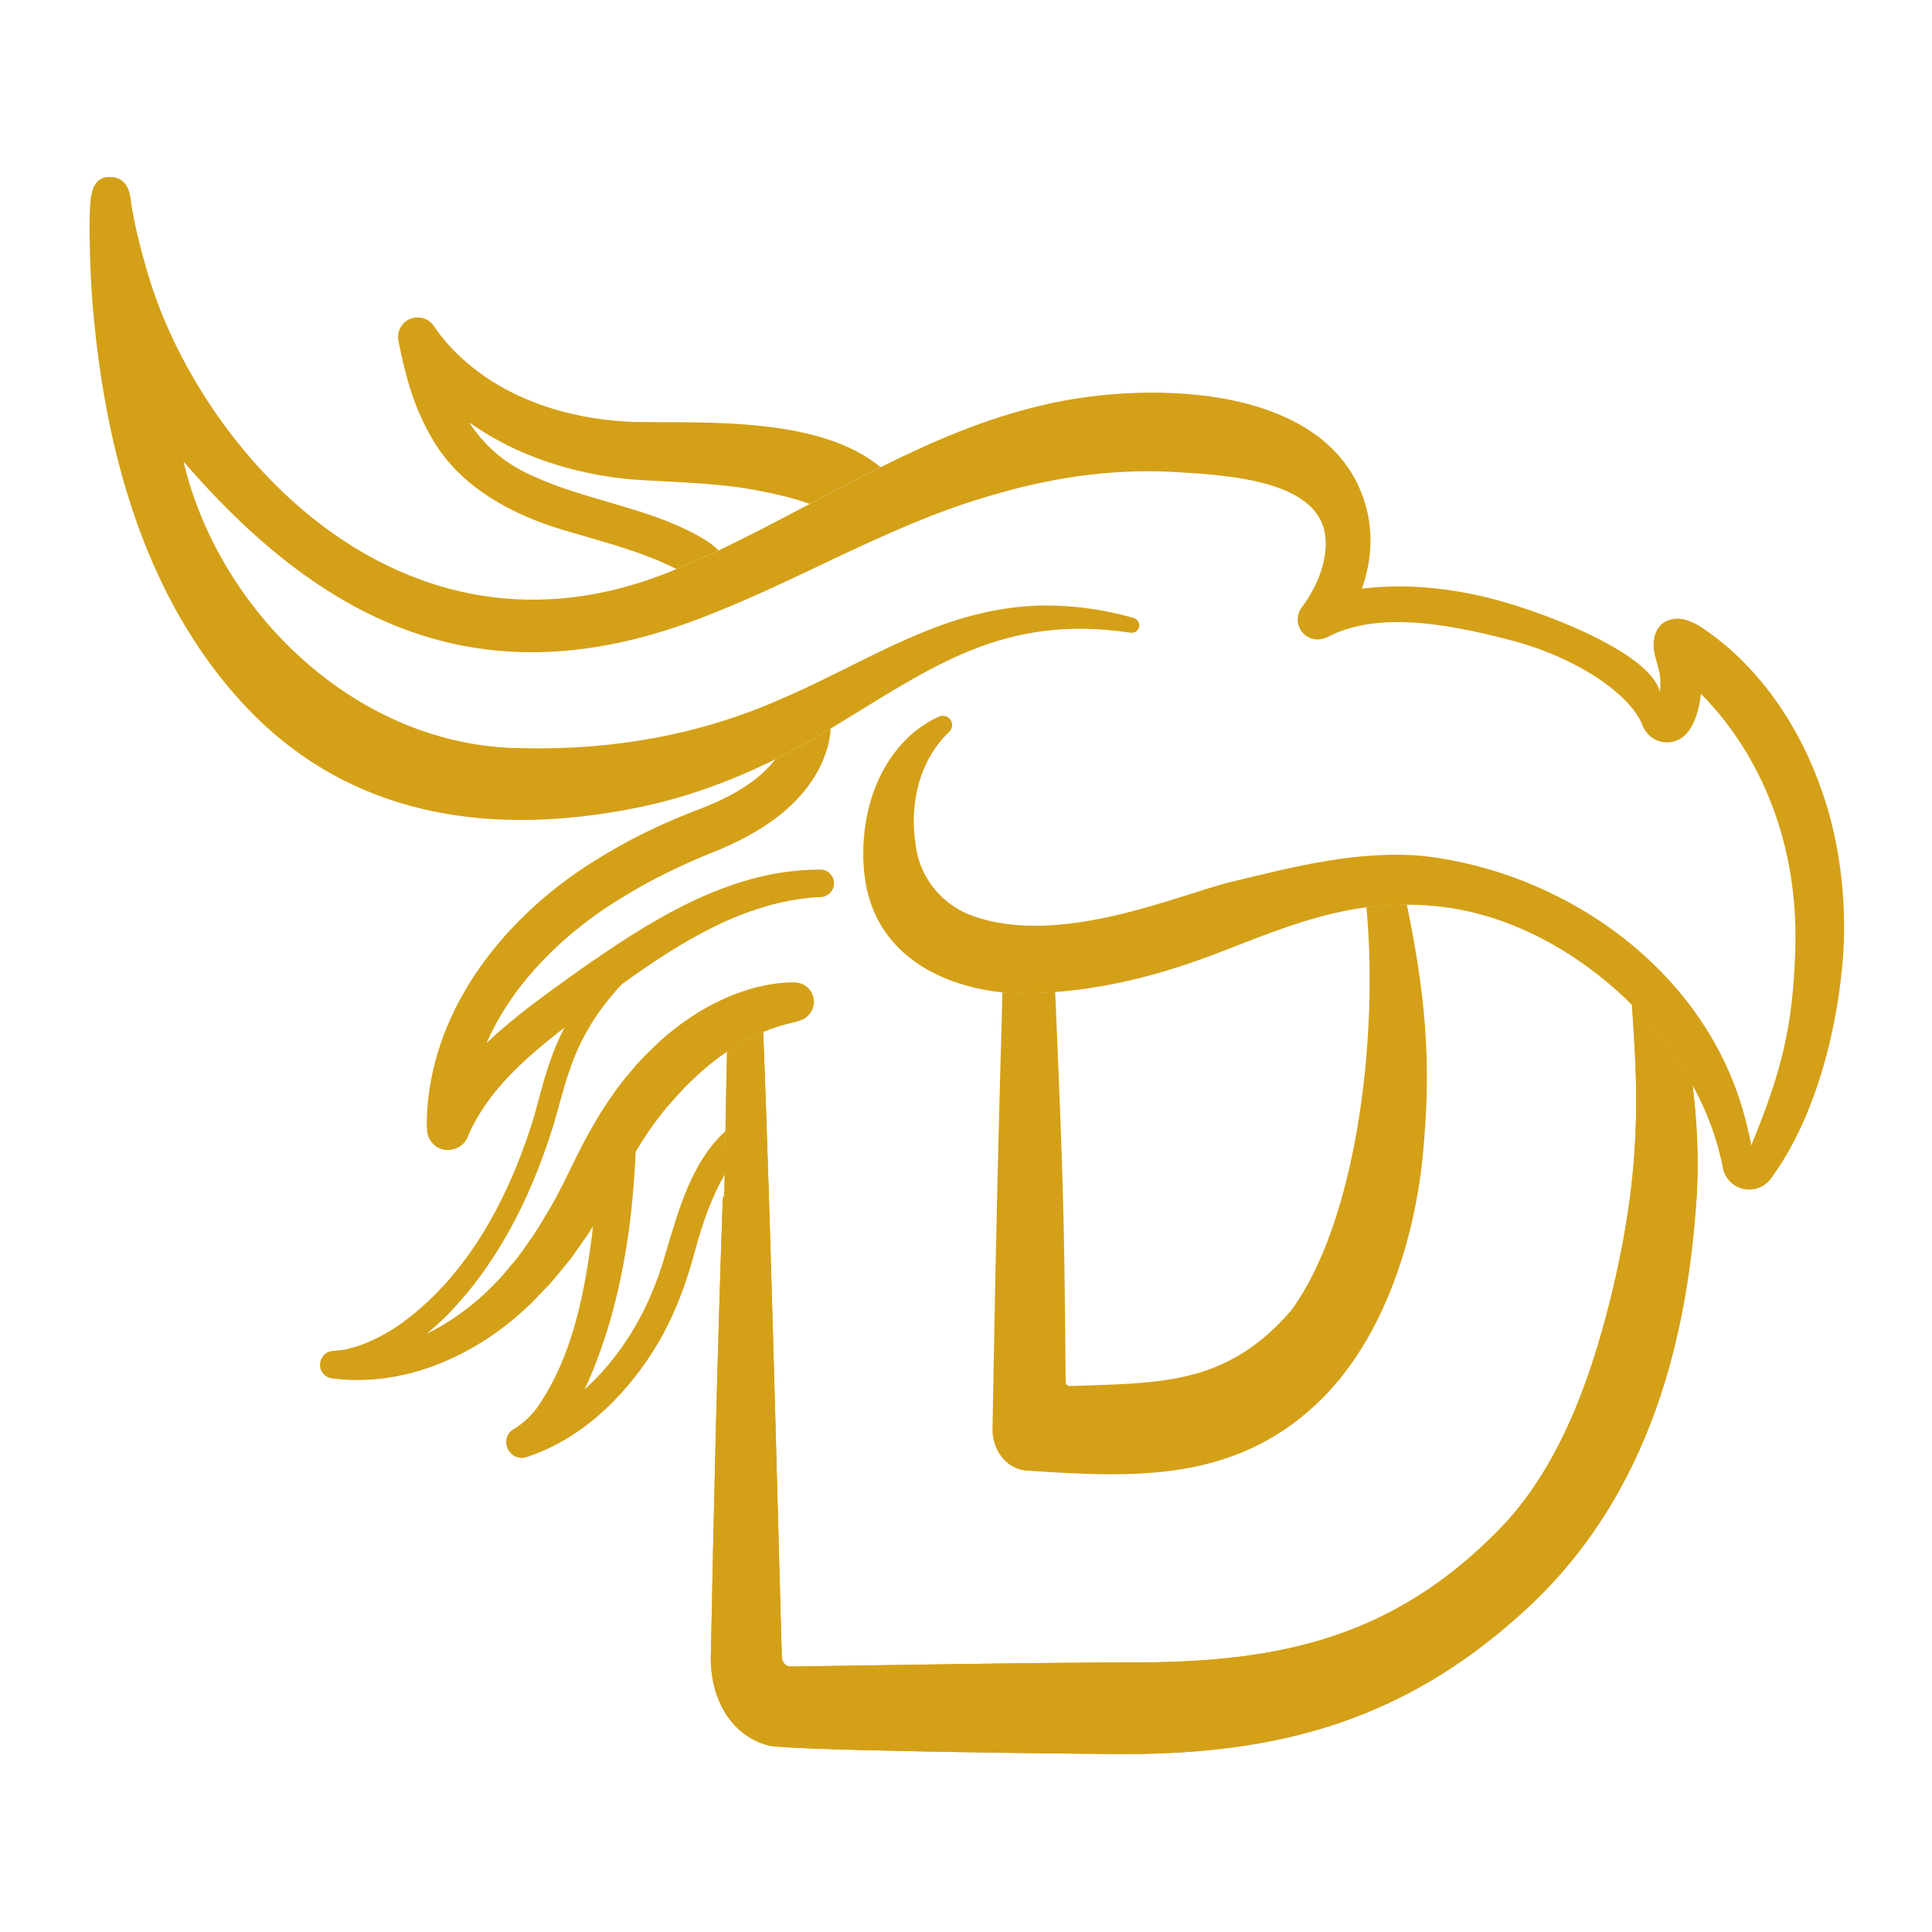
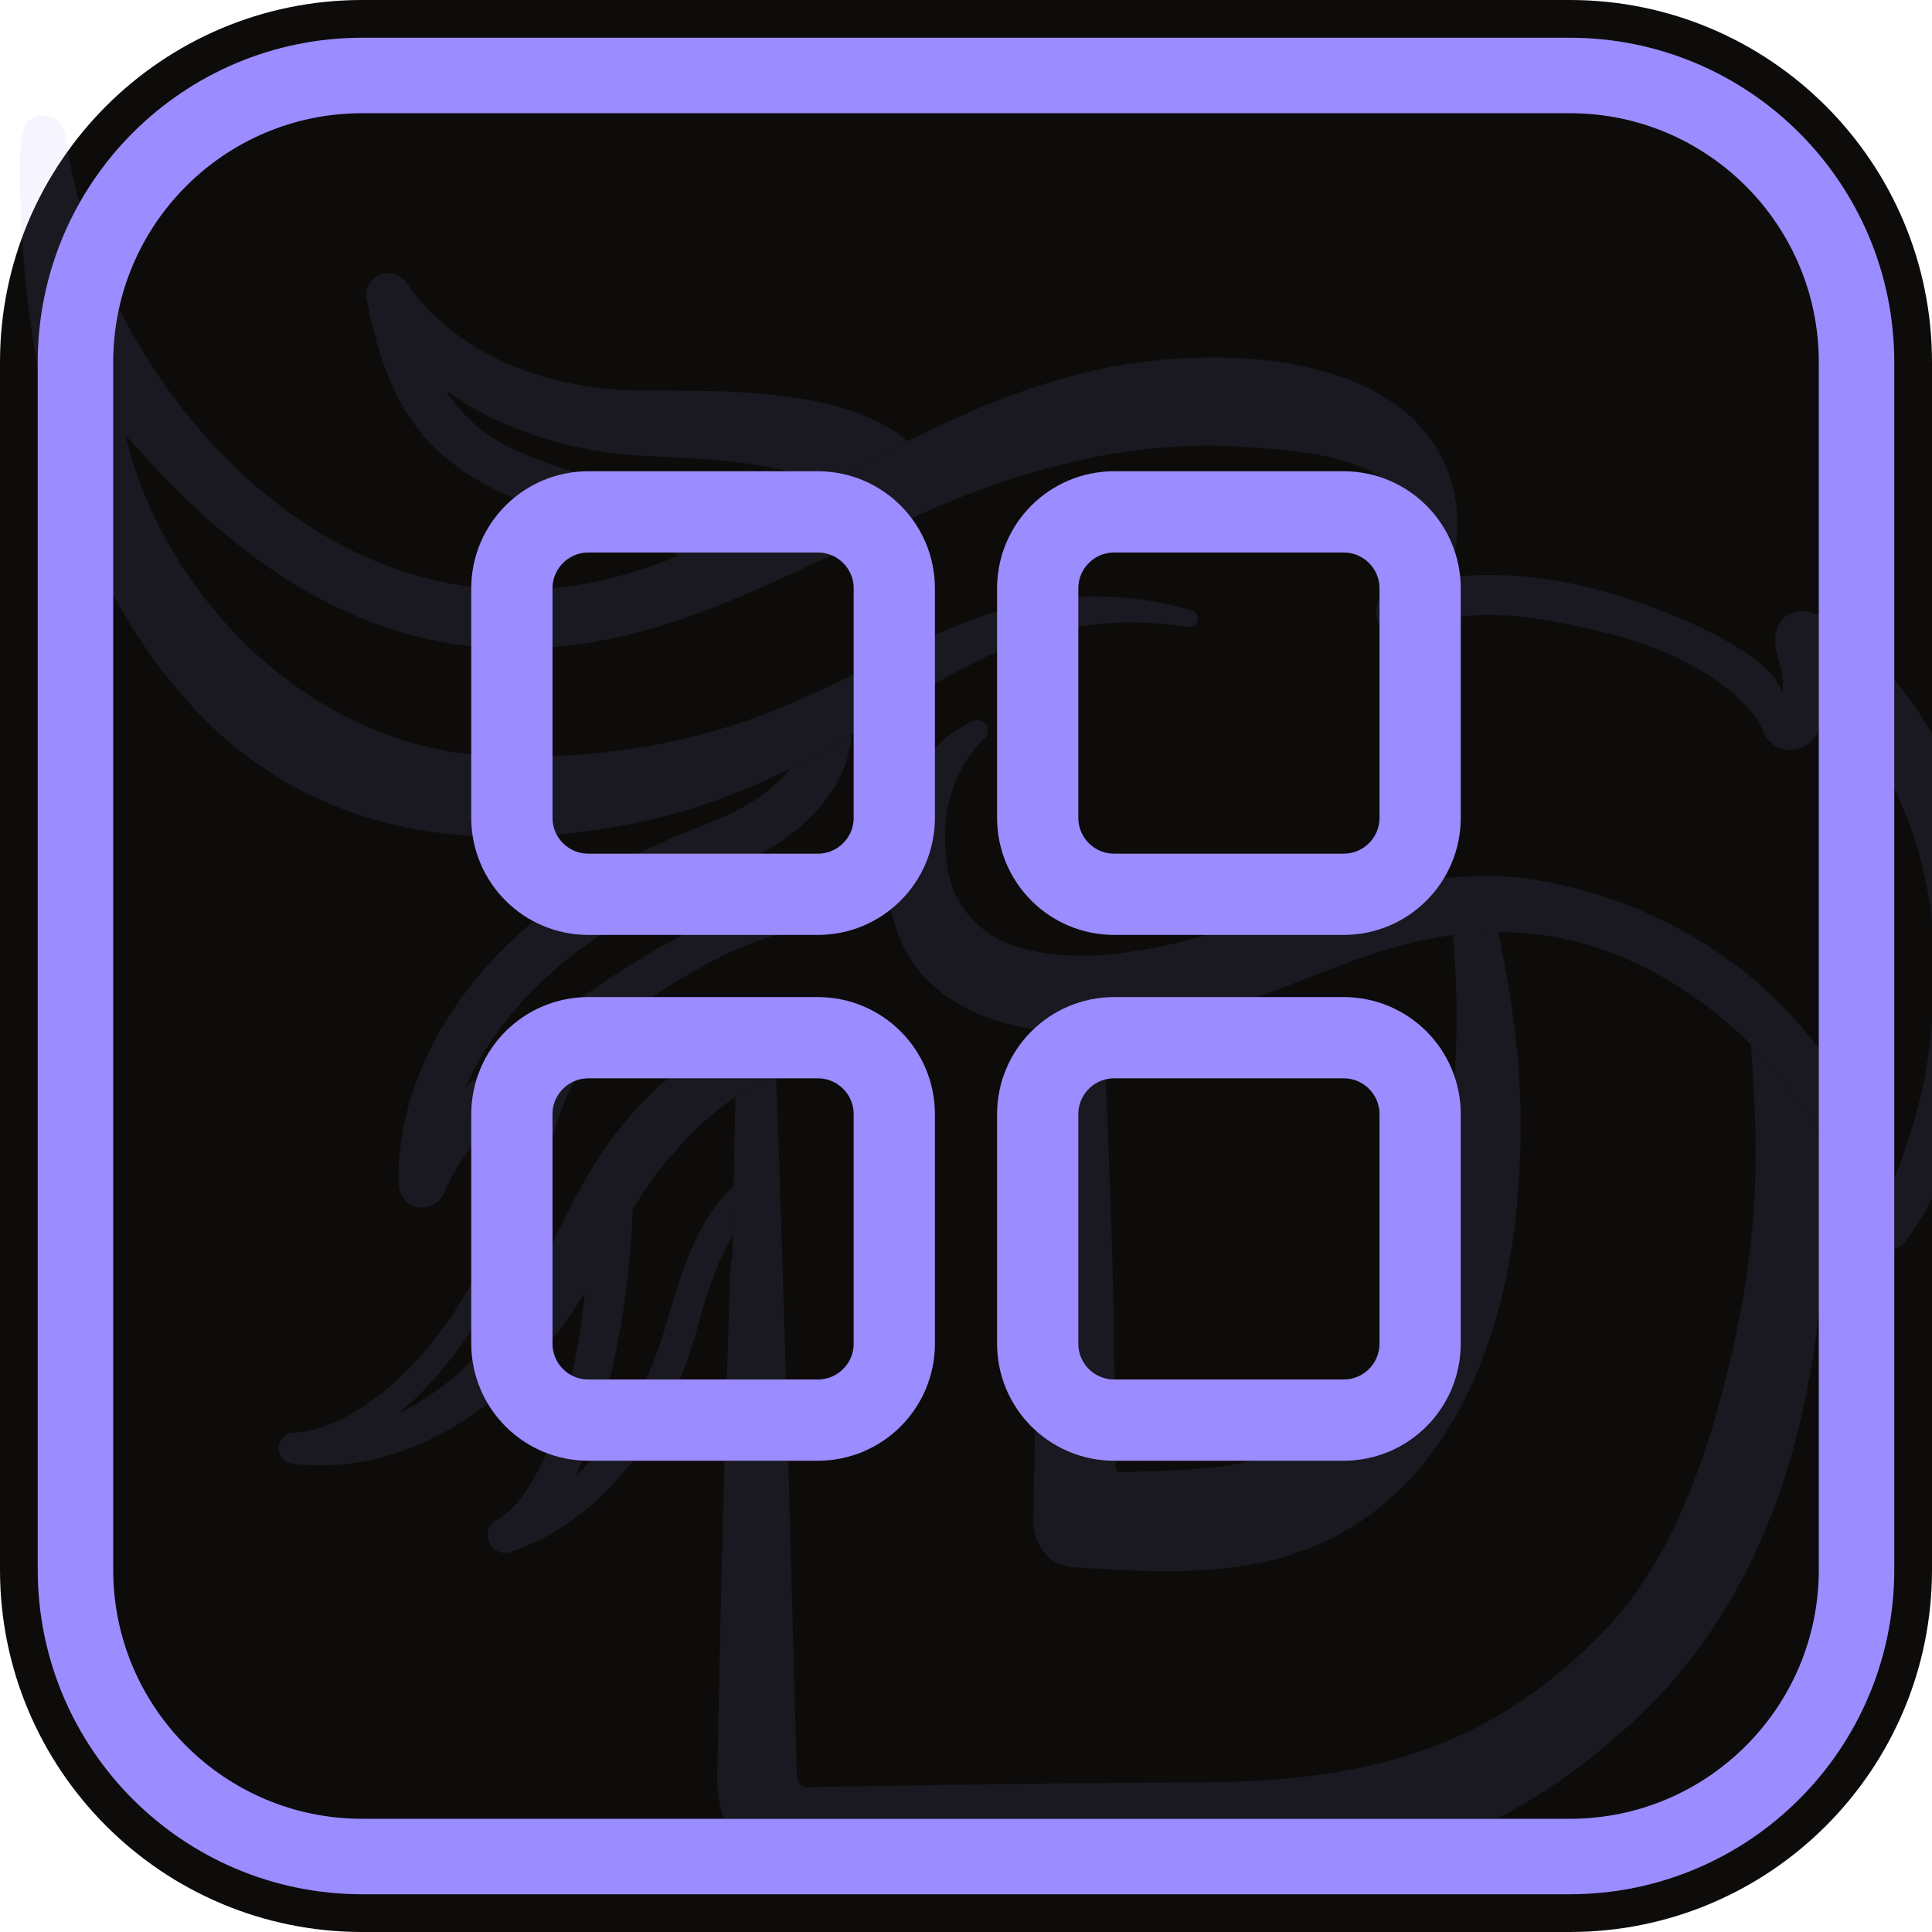
- <svg xmlns="http://www.w3.org/2000/svg" viewBox="30.69 11.08 456 456" fill="#D4A017" role="img" aria-label="Djaunt">
-   <g>
-     <g>
-       <path d="M444.83,286.32c0-0.02-0.02-0.05-0.02-0.08C444.82,286.33,444.84,286.4,444.83,286.32z" />
-       <path d="M187.88,306.6c-1.99,7.13-4.89,14.01-8.87,20.15c-2.84,4.46-6.39,8.72-10.34,12.26c2.08-4.31,3.67-8.84,5.08-13.09    c4.4-14.01,6.36-28.47,6.97-43c2.51-4.16,5.23-8.17,8.5-11.77c3.85-4.46,8.23-8.59,13.06-11.86c2.69-1.84,5.54-3.36,8.53-4.62    c2.38-0.98,4.89-1.8,7.49-2.35l1.35-0.43c1.77-0.58,3.09-2.23,3.15-4.25c0.06-2.54-1.96-4.62-4.5-4.68    c-3.21-0.06-5.81,0.4-8.81,1.07c-9.82,2.51-18.65,8.2-25.69,15.35c-1.86,1.71-3.79,4.07-5.41,5.99c-2.6,3.18-5.47,7.4-7.46,10.95    c-4.31,7.16-7.25,15.02-11.65,21.93c-1.8,3.24-4.37,6.85-6.57,9.82c-1.44,1.62-3.09,3.82-4.59,5.32    c-4.74,5.05-10.43,9.42-16.7,12.48c1.44-1.19,2.81-2.42,4.13-3.7c12.14-12.08,20.09-27.77,25.26-43.94    c1.5-4.53,2.66-9.79,4.22-14.28c2.6-7.89,6.94-14.8,12.48-20.61c13.79-9.91,28.78-19.33,45.96-20.49c0.27,0,0.55-0.03,0.86-0.03    c1.65-0.03,3.06-1.32,3.21-3c0.12-1.8-1.19-3.36-3-3.49h-0.52v-0.03c-0.06,0-0.12,0.03-0.18,0.03    c-21.44,0.09-40.31,12.45-57.25,24.34c-7,5.05-14.56,10.37-21.07,16.61c6.42-14.71,19.21-26.85,32.94-34.92    c6.24-3.82,13.03-7.06,19.79-9.85c11.8-4.56,24.13-12.17,27.83-25.26c0.34-1.41,0.58-2.78,0.67-4.22    c-1.9,1.13-3.85,2.29-5.84,3.46c-2.35,1.31-4.77,2.57-7.22,3.79c-0.55,0.7-1.1,1.38-1.71,1.99c-4.59,4.83-11.35,8.01-17.71,10.37    c-7.37,2.84-14.65,6.36-21.41,10.49c-20.73,12.29-38.62,33-41.16,57.89c-0.21,2.14-0.34,4.28-0.24,6.48    c0.03,1.01,0.24,1.99,0.98,3c2.35,3.33,7.61,2.32,8.78-1.44c4.59-10.55,13.49-18.29,22.72-25.47c-1.44,2.78-2.69,5.72-3.67,8.72    c-1.59,4.56-2.72,9.85-4.19,14.43c-5.9,18.26-15.66,36.36-31.74,47.46c-3.82,2.51-8.07,4.59-12.54,5.47l-2.14,0.24l-0.27,0.03    h-0.12c-2.2,0.03-3.82,2.75-2.69,4.74c0.31,0.67,1.01,1.28,1.68,1.53c0.67,0.21,0.8,0.21,0.83,0.21h0.09    c16.67,2.2,33.39-5.2,45.44-16.39c1.84-1.59,3.85-3.91,5.59-5.63c1.16-1.22,3.95-4.77,5.05-6.06c1.53-2.02,3.06-4.37,4.53-6.45    c0.27-0.46,0.55-0.92,0.86-1.38c-0.06,0.4-0.09,0.8-0.12,1.19c-1.8,14.4-4.68,29.63-13.09,41.65c-1.68,2.26-3.61,3.95-5.93,5.29    c-3.06,2.54-0.43,7.4,3.24,6.42c12.72-4.07,22.87-13.82,29.91-24.77c4.62-7.22,7.71-15.23,9.91-23.39    c0.58-2.11,1.28-4.62,1.99-6.7c1.35-4.07,3.06-8.29,5.2-11.9c0.06-3.39,0.12-6.88,0.18-10.28    C193.87,285.35,190.81,296.85,187.88,306.6z M132.07,275.74l-0.03,0.06C132.06,275.76,131.97,275.98,132.07,275.74    c0-0.02,0.01-0.03,0.02-0.04C132.08,275.71,132.08,275.72,132.07,275.74z" />
-       <path d="M132.04,275.8l0.03-0.06c0.01-0.01,0.01-0.03,0.02-0.04c-0.01,0.01-0.01,0.02-0.02,0.04    C131.97,275.98,132.06,275.76,132.04,275.8z" />
-       <path d="M194.85,137.18c-12.14-6.48-26.21-8.1-38.47-13.79c-6.73-2.94-11.5-7.31-14.95-12.63c11.07,7.92,24.62,12.2,38.1,13.46    c9.36,0.67,19.82,0.76,29.02,2.45c4.56,0.83,9.05,1.84,13.27,3.33c5.54-2.94,11.1-5.87,16.7-8.65    c-14.28-11.9-40.95-10.43-58.07-10.67c-13.49-0.46-27.28-4.25-37.98-12.69c-3.61-2.87-6.88-6.18-9.42-10.03    c-1.04-1.5-2.94-2.29-4.83-1.84c-2.51,0.58-4.04,3.06-3.46,5.57c1.56,7.86,3.67,15.96,8.23,23.42    c6.64,11.19,18.87,17.58,30.86,21.13c7.55,2.23,14.65,4.07,21.77,6.97c1.59,0.7,3.18,1.38,4.71,2.17c3.36-1.38,6.67-2.84,9.97-4.4    C198.73,139.39,196.74,138.22,194.85,137.18z" />
-       <path d="M410.66,318.22c-4.98,20-12.63,40.24-26.33,54.07c-24.77,25.26-51.34,30.95-84.07,31.16    c-23.18-0.03-72.48,0.86-82.96,0.98c-1.1,0.03-2.02-0.98-2.08-2.23c-0.46-14.4-2.63-103.88-4.4-147.52    c-3,1.25-5.84,2.78-8.53,4.62c-0.12,5.05-0.24,11.71-0.37,18.75c-0.06,3.39-0.12,6.88-0.18,10.28c-0.15,10.43-0.34,1.83-0.49,6.73    c-1.22,35.23-2.08,70.49-2.75,105.72c-0.55,10.37,4.19,19.75,13.49,22.26c3.49,1.19,68.41,1.96,80.85,2.02    c36.54,0.43,67.34-6.45,96.7-32.94c31.86-28.38,39.49-68.13,41.53-97.61c0.71-10.25,0.03-19.88-0.89-27.34    c-3.76-6.91-8.65-13.3-14.31-18.93C417.23,268.13,418.45,287.03,410.66,318.22z" />
-       <path d="M460.87,198.25c-5.14-15.2-14.74-29.91-28.56-39.08c-1.71-1.16-4.07-2.14-5.84-2.08c-3.58,0.21-5.41,2.54-5.5,6.09    c0.03,3.94,2.2,6.05,1.47,11.13c-2.38-9.54-29.33-19.63-41.89-22.48c-9.17-2.11-18.93-3-28.44-1.8c1.96-5.35,2.6-11.19,1.53-17.09    c-6.33-31.65-51.83-32.2-76.69-26.27c-13.52,3.12-26.12,8.53-38.41,14.68c-5.6,2.78-11.16,5.72-16.7,8.65    c-7.16,3.79-14.31,7.55-21.53,10.98c-3.3,1.56-6.61,3.03-9.97,4.4c-0.49,0.21-0.98,0.43-1.47,0.64    c-64,25.78-111.53-29.51-123.42-70.79c-1.62-5.66-3.15-11.41-3.97-17.4c-0.34-2.84-1.81-4.8-4.37-4.95    c-2.81-0.21-4.4,1.13-4.98,4.92c0,0.03,0,0.03,0,0.06c-0.73,5.93,0.09,20.49,0.18,21.83c2.57,36.73,12.66,75.63,40.09,101.89    c24.16,22.75,55.32,26.48,86.82,20.49c11.96-2.2,23.64-6.39,34.49-11.8c2.45-1.22,4.86-2.48,7.22-3.79    c1.99-1.16,3.95-2.32,5.84-3.46c23.64-14.25,40.4-27.16,70.79-22.6c0.95,0.12,1.84-0.49,2.02-1.44c0.15-0.95-0.49-1.83-1.41-2.08    c-6.97-1.99-14.28-3-21.59-2.91c-7.43,0.15-14.86,1.62-21.9,4.01c-13.7,4.68-26.02,12.2-39.05,17.8    c-19.63,8.78-40.3,12.35-61.5,11.87c-39.24-0.12-71.86-32.45-80.12-67.64c31.92,36.94,68.53,56.36,119.36,37.95    c24.01-8.72,45.78-22.42,69.85-29.54c14.53-4.46,28.78-6.67,43.55-6.02c10.98,0.7,32.72,1.31,36.3,13.18    c1.47,4.8-0.09,12.17-5.14,18.84c-1.22,1.62-1.28,3.85-0.12,5.54c1.38,2.02,4.04,2.57,6.24,1.44c11.04-5.69,25.93-3.76,43.09,0.73    c16.79,4.4,28.65,13.39,31.19,20.06c0.73,1.9,2.26,3.36,4.22,3.88c0.52,0.15,1.07,0.21,1.59,0.21c2.05,0,3.97-1.01,5.17-2.75    c1.56-2.26,2.35-4.74,2.84-8.69c7.61,7.52,23.46,27.52,22.26,60.98c-0.64,18.07-3.36,28.44-10.37,45.57    c-0.86-4.53-2.05-9.02-3.64-13.33c-11.25-30.52-41.71-51.16-73.52-54.95c-15.72-1.47-30.89,2.57-45.72,6.12    c-12.08,2.94-40.24,15.44-60.89,8.01c-7.19-2.57-12.45-8.96-13.43-16.51v-0.12c-1.56-9.36,0.67-19.85,7.65-26.57    c0.76-0.67,1.19-1.68,0.76-2.69c-0.46-1.1-1.74-1.65-2.87-1.16c-2.11,0.86-3.64,1.93-5.38,3.21c-4.92,3.91-8.44,9.42-10.4,15.38    c-1.99,5.99-2.57,12.54-1.87,18.81c2.02,17.61,16.61,26.02,32.57,27.71c0.64,0.06,1.31,0.15,1.96,0.18    c3.61,0.09,7.1-0.03,10.49-0.28c19.75-1.5,35.81-8.16,45.78-12.08c7.4-2.81,16.79-6.45,27.67-7.92c3.06-0.4,6.24-0.61,9.54-0.61    c5.5,0,11.31,0.64,17.4,2.29c12.94,3.52,25.56,11.19,35.72,21.35c5.66,5.63,10.55,12.02,14.31,18.93    c3.39,6.21,5.87,12.78,7.16,19.57c0.43,2.32,2.14,4.16,4.4,4.83c2.57,0.76,5.35-0.15,6.94-2.32    c13.49-18.35,17.25-45.75,17.28-58.68C465.98,219.45,464.39,208.47,460.87,198.25z" />
-       <path d="M264.94,348.5c0,5.38,3.89,9.76,8.69,9.72c24.22,1.56,47.92,2.87,67.74-15.72c15.11-14.16,22.96-37.08,25.13-58.58    c1.71-18.1,1.57-33.81-3.76-59.34c-3.3,0-6.48,0.21-9.54,0.61c2.94,31.74-2.6,74.56-17.77,95.2    c-15.38,17.83-31.16,17.06-52.26,17.83c-0.52,0-0.95-0.43-0.95-1.01c-0.12-11.44-0.24-26.76-0.49-37.43    c-0.43-20.46-1.9-51.65-1.99-54.59c-3.39,0.24-6.88,0.37-10.49,0.28c-0.64-0.03-1.31-0.12-1.96-0.18    c-0.37,12.87-1.19,43.91-1.44,56.6C265.64,309.97,264.94,348.5,264.94,348.5z" />
-     </g>
+ <svg xmlns="http://www.w3.org/2000/svg" viewBox="0 0 128 128" role="img" aria-label="Djaunt — browsertools">
+   <rect width="128" height="128" rx="24" fill="#0D0C0A" />
+   <g opacity="0.09" fill="#9B8CFF" transform="translate(-15,-9) scale(0.315)">
+     <path d="M444.83,286.32c0-0.02-0.02-0.05-0.02-0.08C444.82,286.33,444.84,286.4,444.83,286.32z" />
+     <path d="M187.88,306.6c-1.99,7.13-4.89,14.01-8.87,20.15c-2.84,4.46-6.39,8.72-10.34,12.26c2.08-4.31,3.67-8.84,5.08-13.09    c4.4-14.01,6.36-28.47,6.97-43c2.51-4.16,5.23-8.17,8.5-11.77c3.85-4.46,8.23-8.59,13.06-11.86c2.69-1.84,5.54-3.36,8.53-4.62    c2.38-0.98,4.89-1.8,7.49-2.35l1.35-0.43c1.77-0.58,3.09-2.23,3.15-4.25c0.06-2.54-1.96-4.62-4.5-4.68    c-3.21-0.06-5.81,0.4-8.81,1.07c-9.82,2.51-18.65,8.2-25.69,15.35c-1.86,1.71-3.79,4.07-5.41,5.99c-2.6,3.18-5.47,7.4-7.46,10.95    c-4.31,7.16-7.25,15.02-11.65,21.93c-1.8,3.24-4.37,6.85-6.57,9.82c-1.44,1.62-3.09,3.82-4.59,5.32    c-4.74,5.05-10.43,9.42-16.7,12.48c1.44-1.19,2.81-2.42,4.13-3.7c12.14-12.08,20.09-27.77,25.26-43.94    c1.5-4.53,2.66-9.79,4.22-14.28c2.6-7.89,6.94-14.8,12.48-20.61c13.79-9.91,28.78-19.33,45.96-20.49c0.27,0,0.55-0.03,0.86-0.03    c1.65-0.03,3.06-1.32,3.21-3c0.12-1.8-1.19-3.36-3-3.49h-0.52v-0.03c-0.06,0-0.12,0.03-0.18,0.03    c-21.44,0.09-40.31,12.45-57.25,24.34c-7,5.05-14.56,10.37-21.07,16.61c6.42-14.71,19.21-26.85,32.94-34.92    c6.24-3.82,13.03-7.06,19.79-9.85c11.8-4.56,24.13-12.17,27.83-25.26c0.34-1.41,0.58-2.78,0.67-4.22    c-1.9,1.13-3.85,2.29-5.84,3.46c-2.35,1.31-4.77,2.57-7.22,3.79c-0.55,0.7-1.1,1.38-1.71,1.99c-4.59,4.83-11.35,8.01-17.71,10.37    c-7.37,2.84-14.65,6.36-21.41,10.49c-20.73,12.29-38.62,33-41.16,57.89c-0.21,2.14-0.34,4.28-0.24,6.48    c0.03,1.01,0.24,1.99,0.98,3c2.35,3.33,7.61,2.32,8.78-1.44c4.59-10.55,13.49-18.29,22.72-25.47c-1.44,2.78-2.69,5.72-3.67,8.72    c-1.59,4.56-2.72,9.85-4.19,14.43c-5.9,18.26-15.66,36.36-31.74,47.46c-3.82,2.51-8.07,4.59-12.54,5.47l-2.14,0.24l-0.27,0.03    h-0.12c-2.2,0.03-3.82,2.75-2.69,4.74c0.31,0.67,1.01,1.28,1.68,1.53c0.67,0.21,0.8,0.21,0.83,0.21h0.09    c16.67,2.2,33.39-5.2,45.44-16.39c1.84-1.59,3.85-3.91,5.59-5.63c1.16-1.22,3.95-4.77,5.05-6.06c1.53-2.02,3.06-4.37,4.53-6.45    c0.27-0.46,0.55-0.92,0.86-1.38c-0.06,0.4-0.09,0.8-0.12,1.19c-1.8,14.4-4.68,29.63-13.09,41.65c-1.68,2.26-3.61,3.95-5.93,5.29    c-3.06,2.54-0.43,7.4,3.24,6.42c12.72-4.07,22.87-13.82,29.91-24.77c4.62-7.22,7.71-15.23,9.91-23.39    c0.58-2.11,1.28-4.62,1.99-6.7c1.35-4.07,3.06-8.29,5.2-11.9c0.06-3.39,0.12-6.88,0.18-10.28    C193.87,285.35,190.81,296.85,187.88,306.6z M132.07,275.74l-0.03,0.06C132.06,275.76,131.97,275.98,132.07,275.74    c0-0.02,0.01-0.03,0.02-0.04C132.08,275.71,132.08,275.72,132.07,275.74z" />
+     <path d="M132.04,275.8l0.03-0.06c0.01-0.01,0.01-0.03,0.02-0.04c-0.01,0.01-0.01,0.02-0.02,0.04    C131.97,275.98,132.06,275.76,132.04,275.8z" />
+     <path d="M194.85,137.18c-12.14-6.48-26.21-8.1-38.47-13.79c-6.73-2.94-11.5-7.31-14.95-12.63c11.07,7.92,24.62,12.2,38.1,13.46    c9.36,0.67,19.82,0.76,29.02,2.45c4.56,0.83,9.05,1.84,13.27,3.33c5.54-2.94,11.1-5.87,16.7-8.65    c-14.28-11.9-40.95-10.43-58.07-10.67c-13.49-0.46-27.28-4.25-37.98-12.69c-3.61-2.87-6.88-6.18-9.42-10.03    c-1.04-1.5-2.94-2.29-4.83-1.84c-2.51,0.58-4.04,3.06-3.46,5.57c1.56,7.86,3.67,15.96,8.23,23.42    c6.64,11.19,18.87,17.58,30.86,21.13c7.55,2.23,14.65,4.07,21.77,6.97c1.59,0.7,3.18,1.38,4.71,2.17c3.36-1.38,6.67-2.84,9.97-4.4    C198.73,139.39,196.74,138.22,194.85,137.18z" />
+     <path d="M410.66,318.22c-4.98,20-12.63,40.24-26.33,54.07c-24.77,25.26-51.34,30.95-84.07,31.16    c-23.18-0.03-72.48,0.86-82.96,0.98c-1.1,0.03-2.02-0.98-2.08-2.23c-0.46-14.4-2.63-103.88-4.4-147.52c-3,1.25-5.84,2.78-8.53,4.62c-0.12,5.05-0.24,11.71-0.37,18.75c-0.06,3.39-0.12,6.88-0.18,10.28c-0.15,10.43-0.34,1.83-0.49,6.73c-1.22,35.23-2.08,70.49-2.75,105.72c-0.55,10.37,4.19,19.75,13.49,22.26c3.49,1.19,68.41,1.96,80.85,2.02c36.54,0.43,67.34-6.45,96.7-32.94c31.86-28.38,39.49-68.13,41.53-97.61c0.71-10.25,0.03-19.88-0.89-27.34c-3.76-6.91-8.65-13.3-14.31-18.93C417.23,268.13,418.45,287.03,410.66,318.22z" />
+     <path d="M460.87,198.25c-5.14-15.2-14.74-29.91-28.56-39.08c-1.71-1.16-4.07-2.14-5.84-2.08c-3.58,0.21-5.41,2.54-5.5,6.09    c0.03,3.94,2.2,6.05,1.47,11.13c-2.38-9.54-29.33-19.63-41.89-22.48c-9.17-2.11-18.93-3-28.44-1.8c1.96-5.35,2.6-11.19,1.53-17.09    c-6.33-31.65-51.83-32.2-76.69-26.27c-13.52,3.12-26.12,8.53-38.41,14.68c-5.6,2.78-11.16,5.72-16.7,8.65    c-7.16,3.79-14.31,7.55-21.53,10.98c-3.3,1.56-6.61,3.03-9.97,4.4c-0.49,0.21-0.98,0.43-1.47,0.64    c-64,25.78-111.53-29.51-123.42-70.79c-1.62-5.66-3.15-11.41-3.97-17.4c-0.34-2.84-1.81-4.8-4.37-4.95    c-2.81-0.21-4.4,1.13-4.98,4.92c0,0.03,0,0.03,0,0.06c-0.73,5.93,0.09,20.49,0.18,21.83c2.57,36.73,12.66,75.63,40.09,101.89    c24.16,22.75,55.32,26.48,86.82,20.49c11.96-2.2,23.64-6.39,34.49-11.8c2.45-1.22,4.86-2.48,7.22-3.79    c1.99-1.16,3.95-2.32,5.84-3.46c23.64-14.25,40.4-27.16,70.79-22.6c0.95,0.12,1.84-0.49,2.02-1.44c0.15-0.95-0.49-1.83-1.41-2.08    c-6.97-1.99-14.28-3-21.59-2.91c-7.43,0.15-14.86,1.62-21.9,4.01c-13.7,4.68-26.02,12.2-39.05,17.8    c-19.63,8.78-40.3,12.35-61.5,11.87c-39.24-0.12-71.86-32.45-80.12-67.64c31.92,36.94,68.53,56.36,119.36,37.95    c24.01-8.72,45.78-22.42,69.85-29.54c14.53-4.46,28.78-6.67,43.55-6.02c10.98,0.7,32.72,1.31,36.3,13.18    c1.47,4.8-0.09,12.17-5.14,18.84c-1.22,1.62-1.28,3.85-0.12,5.54c1.38,2.02,4.04,2.57,6.24,1.44c11.04-5.69,25.93-3.76,43.09,0.73    c16.79,4.4,28.65,13.39,31.19,20.06c0.73,1.9,2.26,3.36,4.22,3.88c0.52,0.15,1.07,0.21,1.59,0.21c2.05,0,3.97-1.01,5.17-2.75    c1.56-2.26,2.35-4.74,2.84-8.69c7.61,7.52,23.46,27.52,22.26,60.98c-0.64,18.07-3.36,28.44-10.37,45.57    c-0.86-4.53-2.05-9.02-3.64-13.33c-11.25-30.52-41.71-51.16-73.52-54.95c-15.72-1.47-30.89,2.57-45.72,6.12    c-12.08,2.94-40.24,15.44-60.89,8.01c-7.19-2.57-12.45-8.96-13.43-16.51v-0.12c-1.56-9.36,0.67-19.85,7.65-26.57    c0.76-0.67,1.19-1.68,0.76-2.69c-0.46-1.1-1.74-1.65-2.87-1.16c-2.11,0.86-3.64,1.93-5.38,3.21c-4.92,3.91-8.44,9.42-10.4,15.38    c-1.99,5.99-2.57,12.54-1.87,18.81c2.02,17.61,16.61,26.02,32.57,27.71c0.64,0.06,1.31,0.15,1.96,0.18    c3.61,0.09,7.1-0.03,10.49-0.28c19.75-1.5,35.81-8.16,45.78-12.08c7.4-2.81,16.79-6.45,27.67-7.92c3.06-0.4,6.24-0.61,9.54-0.61    c5.5,0,11.31,0.64,17.4,2.29c12.94,3.52,25.56,11.19,35.72,21.35c5.66,5.63,10.55,12.02,14.31,18.93    c3.39,6.21,5.87,12.78,7.16,19.57c0.43,2.32,2.14,4.16,4.4,4.83c2.57,0.76,5.35-0.15,6.94-2.32    c13.49-18.35,17.25-45.75,17.28-58.68C465.98,219.45,464.39,208.47,460.87,198.25z" />
+     <path d="M264.94,348.5c0,5.38,3.89,9.76,8.69,9.72c24.22,1.56,47.92,2.87,67.74-15.72c15.11-14.16,22.96-37.08,25.13-58.58    c1.71-18.1,1.57-33.81-3.76-59.34c-3.3,0-6.48,0.21-9.54,0.61c2.94,31.74-2.6,74.56-17.77,95.2    c-15.38,17.83-31.16,17.06-52.26,17.83c-0.52,0-0.95-0.43-0.95-1.01c-0.12-11.44-0.24-26.76-0.49-37.43    c-0.43-20.46-1.9-51.65-1.99-54.59c-3.39,0.24-6.88,0.37-10.49,0.28c-0.64-0.03-1.31-0.12-1.96-0.18    c-0.37,12.87-1.19,43.91-1.44,56.6C265.64,309.97,264.94,348.5,264.94,348.5z" />
  </g>
-   <path d="M410.66,318.22c-4.98,20-12.63,40.24-26.33,54.07c-24.77,25.26-51.34,30.95-84.07,31.16c-23.18-0.03-72.48,0.86-82.96,0.98  c-1.1,0.03-2.02-0.98-2.08-2.23c-0.46-14.4-2.63-103.88-4.4-147.52c-3,1.25-5.84,2.78-8.53,4.62c-0.12,5.05-0.24,11.71-0.37,18.75  c-0.06,3.39-0.12,6.88-0.18,10.28c-0.15,10.43-0.34,1.83-0.49,6.73c-1.22,35.23-2.08,70.49-2.75,105.72  c-0.55,10.37,4.19,19.75,13.49,22.26c3.49,1.19,68.41,1.96,80.85,2.02c36.54,0.43,67.34-6.45,96.7-32.94  c31.86-28.38,39.49-68.13,41.53-97.61c0.71-10.25,0.03-19.88-0.89-27.34c-3.76-6.91-8.65-13.3-14.31-18.93  C417.23,268.13,418.45,287.03,410.66,318.22z" />
+   <g stroke="#9B8CFF" stroke-width="1.7" stroke-linecap="round" stroke-linejoin="round" fill="none" transform="translate(64,64) scale(3.167) translate(-12,-12)">
+     <rect x="2.5" y="2.5" width="8" height="8" rx="1.6" />
+     <rect x="13.5" y="2.5" width="8" height="8" rx="1.6" />
+     <rect x="2.5" y="13.5" width="8" height="8" rx="1.6" />
+     <rect x="13.5" y="13.5" width="8" height="8" rx="1.6" />
+   </g>
+   <rect x="5" y="5" width="118" height="118" rx="19" fill="none" stroke="#9B8CFF" stroke-width="5" />
</svg>
